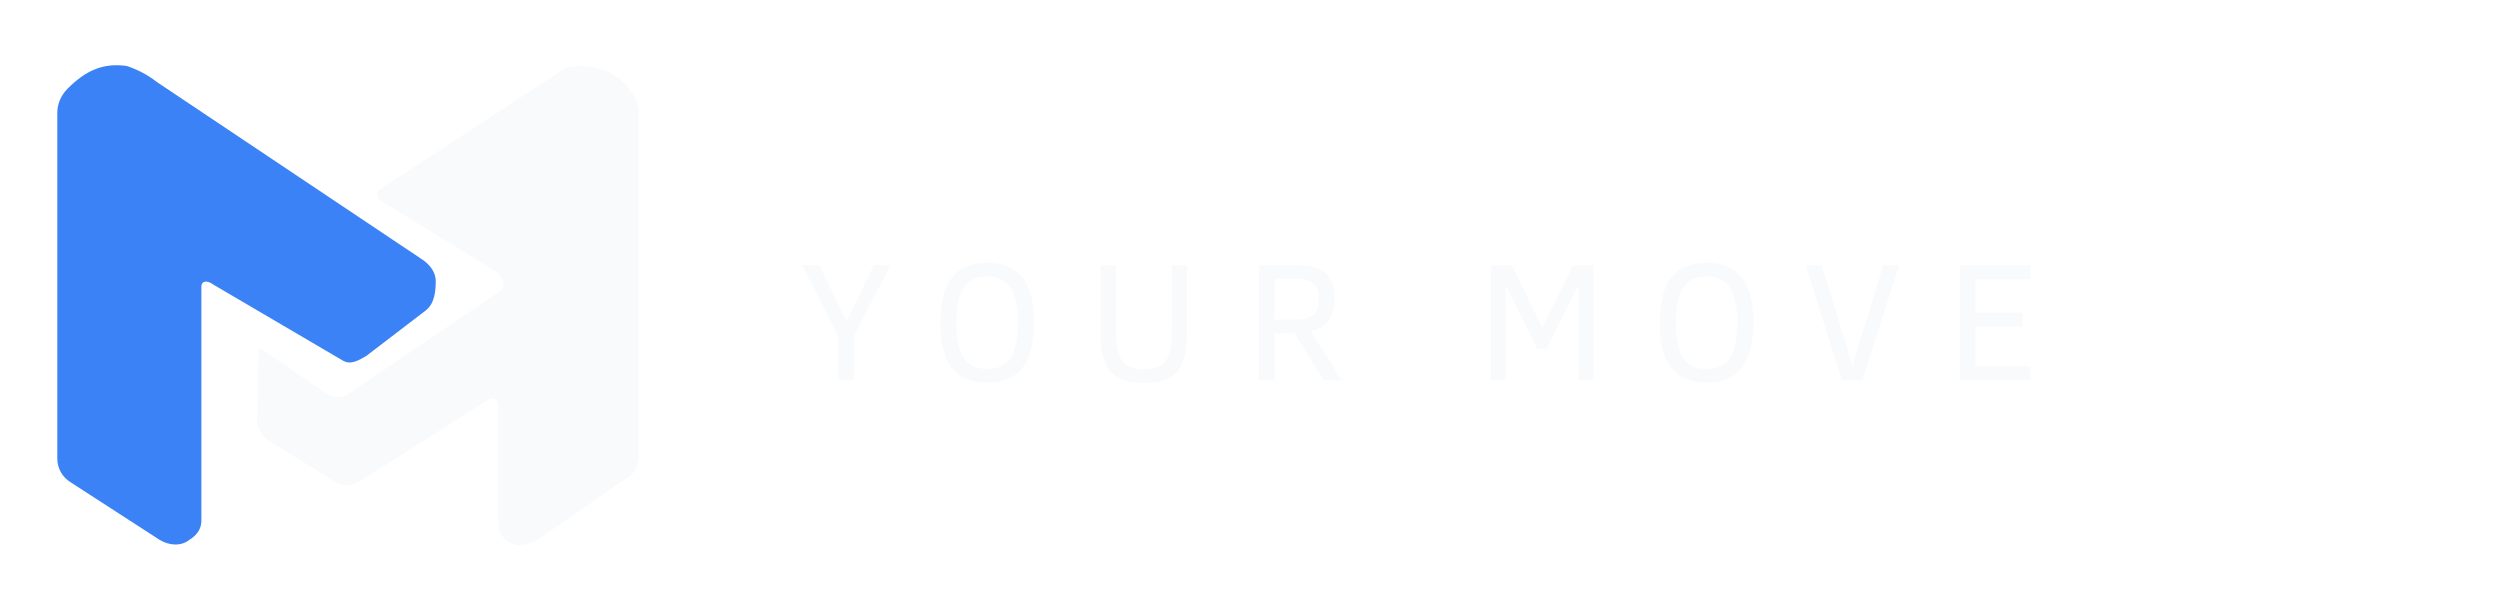
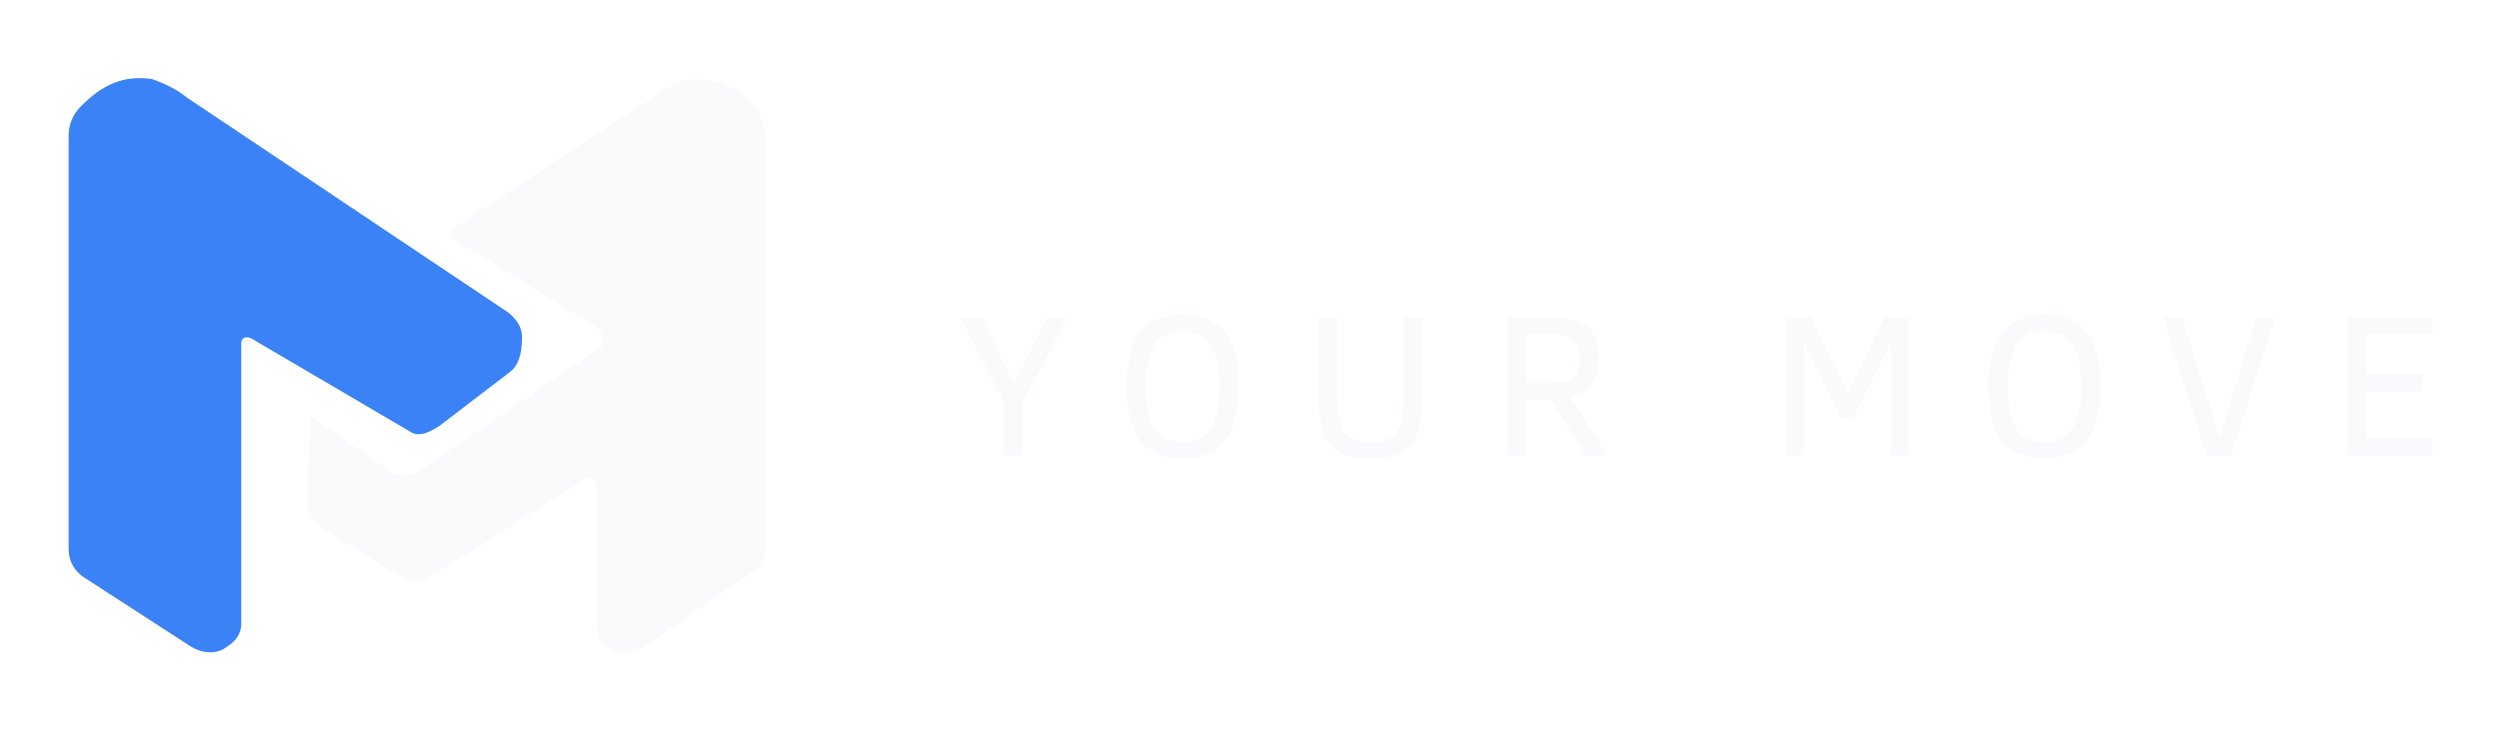
- <svg xmlns="http://www.w3.org/2000/svg" width="1440" height="352" viewBox="0 0 1440 352" role="img" aria-labelledby="title">
+ <svg xmlns="http://www.w3.org/2000/svg" width="1202" height="352" viewBox="0 0 1202 352" role="img" aria-labelledby="title">
  <path fill="#3B82F6" d="M73 38 C59 36 49 41 39 51 C35 55 33 60 33 65 L33 264 C33 270 36 275 41 278 L92 311 C97 314 104 315 109 311 C114 308 116 304 116 300 L116 165 C116 162 119 161 123 164 L198 208 C202 210 206 208 211 205 L245 179 C249 176 251 171 251 162 C251 157 248 153 244 150 L90 47 C85 43 79 40 73 38 Z" />
  <path fill="#F8FAFC" d="M355 44 C346 38 336 37 326 39 L219 109 C216 111 217 114 220 116 L285 156 C290 159 291 164 289 167 L202 226 C197 230 192 229 187 226 L149 200 L148 242 C148 247 151 251 155 254 L194 278 C198 280 202 280 206 278 L280 231 C284 228 287 230 287 234 L287 302 C287 308 292 313 298 314 C302 314 307 313 311 310 L363 274 C366 272 368 267 368 262 L368 66 C368 58 363 50 355 44 Z" />
  <path fill="#F8FAFC" aria-label="YOUR MOVE" d="M 491.869,193.399 V 219 h -8.948 v -25.17 l -20.959,-41.057 h 10.001 l 15.552,32.204 15.887,-32.204 h 9.522 z m 103.673,-7.513 q 0,17.849 -6.747,26.175 -6.699,8.326 -20.193,8.326 -13.686,0 -20.337,-8.47 -6.604,-8.47 -6.604,-26.031 0,-17.418 6.556,-25.936 6.556,-8.565 20.385,-8.565 13.638,0 20.289,8.374 6.651,8.374 6.651,26.127 z m -9.283,0 q 0,-13.733 -4.163,-20.193 -4.115,-6.46 -13.494,-6.46 -9.379,0 -13.542,6.46 -4.115,6.46 -4.115,20.193 0,13.829 4.163,20.241 4.211,6.412 13.494,6.412 9.235,0 13.446,-6.364 4.211,-6.364 4.211,-20.289 z m 97.5,5.455 q 0,10.862 -2.44,17.131 -2.44,6.269 -7.704,9.14 -5.216,2.871 -14.643,2.871 -9.379,0 -14.786,-2.919 -5.407,-2.919 -7.848,-9.235 -2.393,-6.316 -2.393,-16.987 v -38.568 h 8.853 v 37.611 q 0,8.709 1.579,13.446 1.579,4.689 4.977,6.747 3.445,2.058 9.475,2.058 6.077,0 9.522,-2.01 3.445,-2.058 4.977,-6.508 1.579,-4.45 1.579,-13.542 v -37.803 h 8.853 z M 762.453,219 745.562,191.964 H 734.029 V 219 h -8.853 v -66.227 h 20.576 q 12.346,0 17.705,4.546 5.359,4.546 5.359,14.068 0,8.135 -3.302,12.872 -3.254,4.737 -10.623,6.316 L 772.837,219 Z m -2.775,-46.942 q 0,-6.556 -3.35,-8.996 -3.302,-2.488 -10.671,-2.488 H 734.029 v 23.543 h 11.054 q 5.551,0 8.709,-1.148 3.206,-1.196 4.546,-3.732 1.34,-2.584 1.34,-7.178 z M 909.219,219 v -54.886 l -18.327,36.846 h -5.503 l -18.136,-36.846 V 219 h -8.422 v -66.227 h 11.963 l 17.562,36.032 17.705,-36.032 h 11.58 V 219 Z m 100.706,-33.113 q 0,17.849 -6.747,26.175 -6.699,8.326 -20.193,8.326 -13.686,0 -20.337,-8.47 -6.604,-8.47 -6.604,-26.031 0,-17.418 6.556,-25.936 6.556,-8.565 20.385,-8.565 13.638,0 20.289,8.374 6.651,8.374 6.651,26.127 z m -9.283,0 q 0,-13.733 -4.163,-20.193 -4.115,-6.46 -13.494,-6.46 -9.379,0 -13.542,6.46 -4.115,6.46 -4.115,20.193 0,13.829 4.163,20.241 4.211,6.412 13.494,6.412 9.235,0 13.446,-6.364 4.211,-6.364 4.211,-20.289 z M 1072.732,219 h -11.867 l -20.767,-66.227 h 9.235 l 17.705,57.709 17.753,-57.709 h 9.044 z m 56.252,0 v -66.227 h 40.482 v 7.991 h -31.63 v 19.332 h 27.036 v 8.039 h -27.036 v 22.825 h 31.63 V 219 Z" />
</svg>
